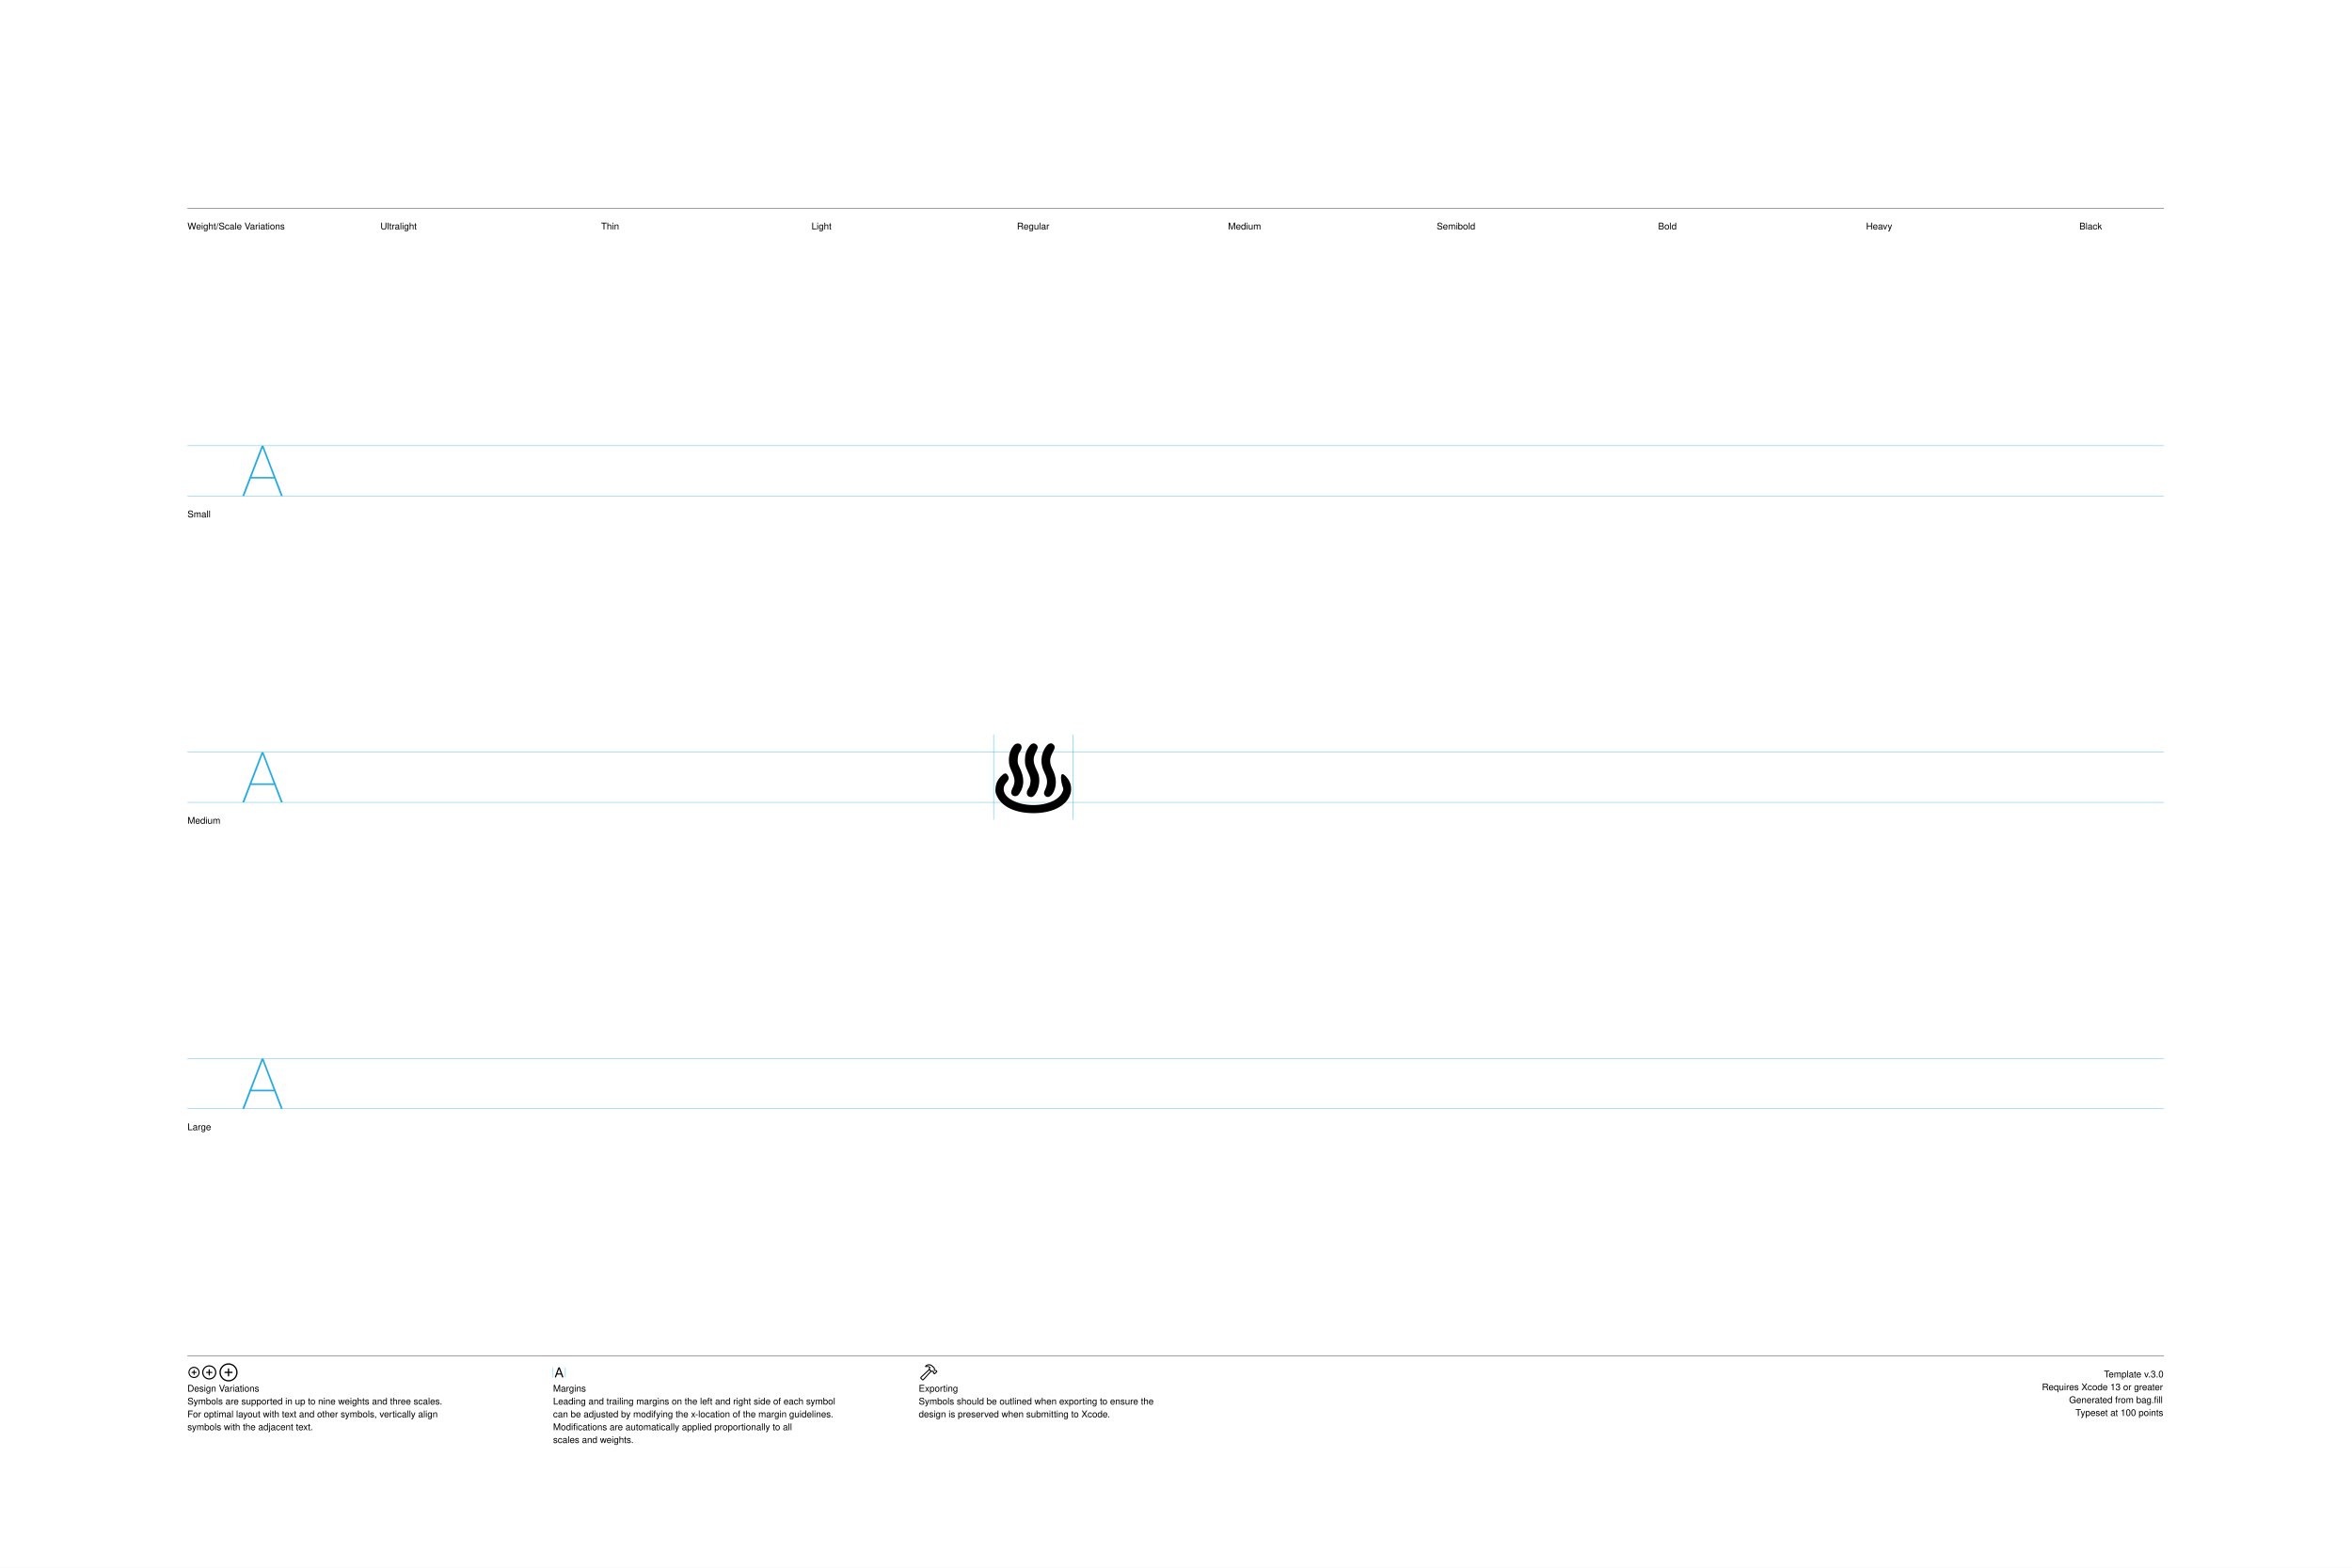
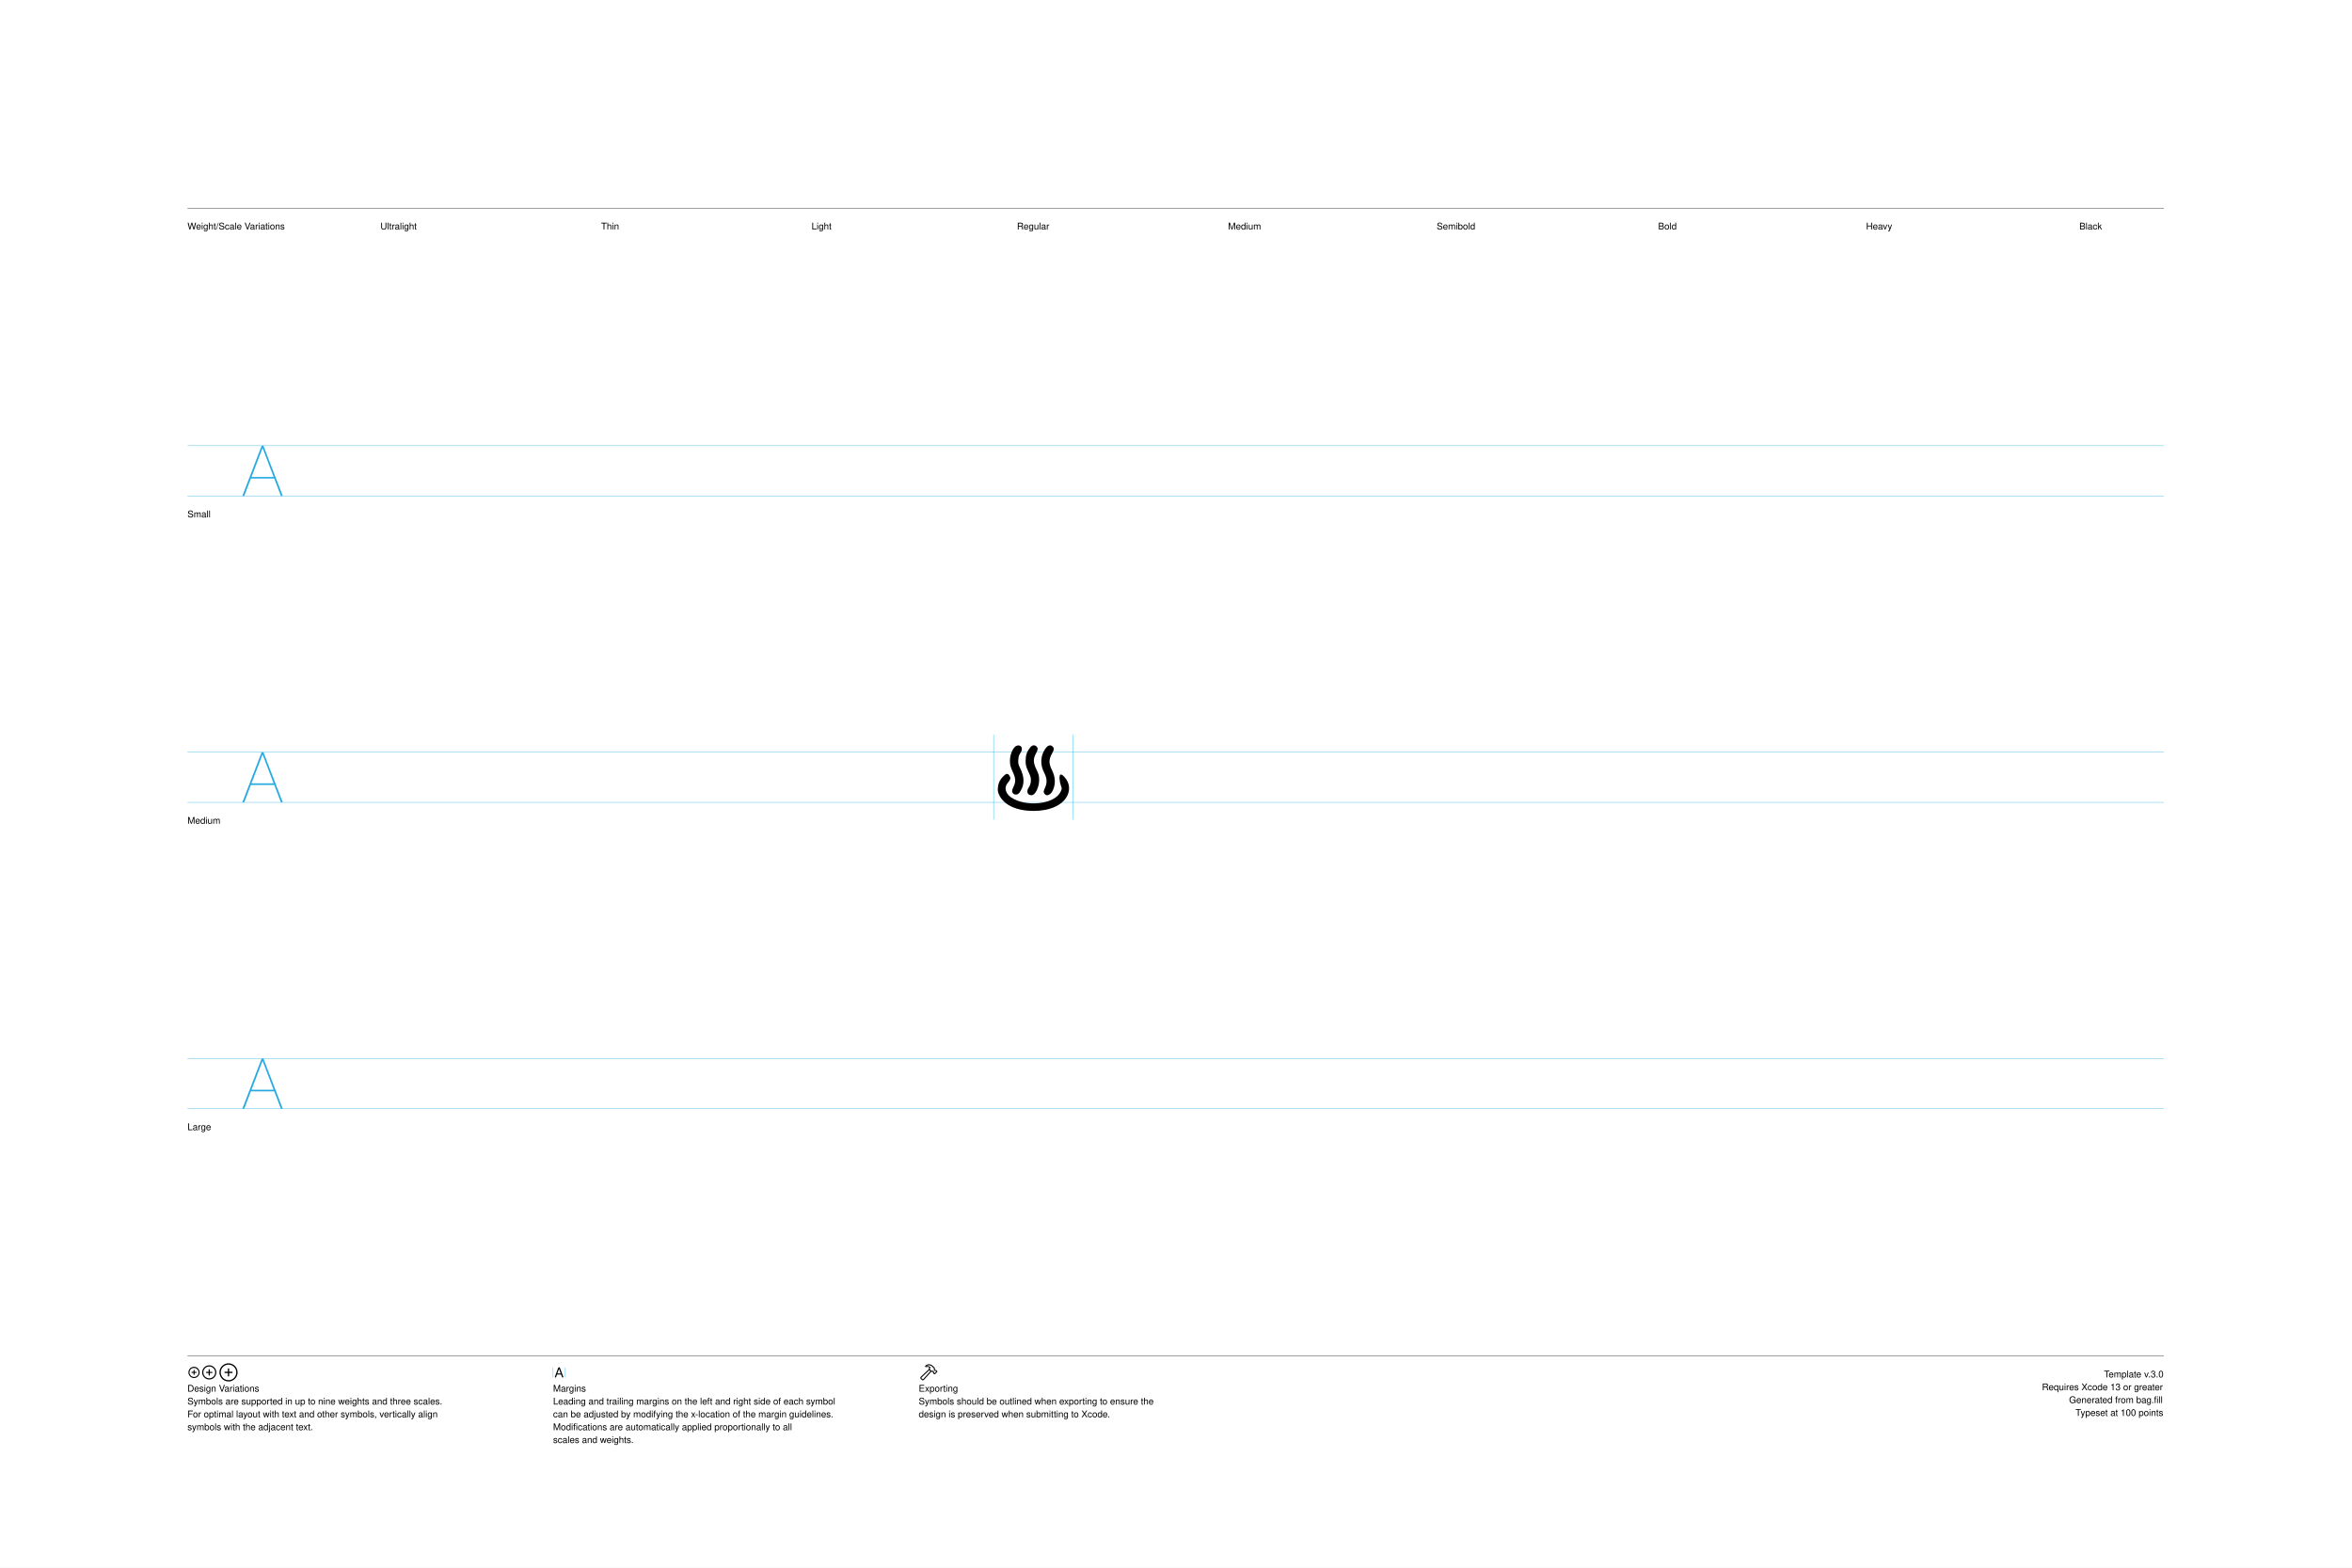
<svg xmlns="http://www.w3.org/2000/svg" id="Layer_1" data-name="Layer 1" viewBox="0 0 3300 2200">
  <defs>
    <style>.cls-1{fill:#fff;}.cls-11,.cls-2,.cls-7{fill:none;stroke-width:0.5px;}.cls-2{stroke:#000;}.cls-3,.cls-4{isolation:isolate;}.cls-4{font-size:13px;font-family:Helvetica;}.cls-5{letter-spacing:-0.02em;}.cls-6{letter-spacing:-0.07em;}.cls-7{stroke:#00aeef;}.cls-8{letter-spacing:-0.11em;}.cls-9{letter-spacing:-0.05em;}.cls-10{fill:#27aae1;}.cls-11{stroke:#27aae1;}</style>
  </defs>
  <g id="Page-1">
    <g id="hotspring">
      <g id="Notes">
        <rect id="artboard" class="cls-1" width="3300" height="2200" />
        <line id="Path" class="cls-2" x1="263" y1="292" x2="3036" y2="292" />
        <g id="Weight_Scale-Variations" data-name="Weight/Scale-Variations" class="cls-3">
          <text class="cls-4" transform="translate(263 322)">
            <tspan class="cls-5">W</tspan>
            <tspan x="12.04" y="0">eight/Scale </tspan>
            <tspan class="cls-6" x="79.97" y="0">V</tspan>
            <tspan x="87.69" y="0">ariations</tspan>
          </text>
        </g>
        <g id="Ultralight" class="cls-3">
          <text class="cls-4" transform="translate(533.71 322)">Ultralight</text>
        </g>
        <g id="Thin" class="cls-3">
          <text class="cls-4" transform="translate(843.42 322)">Thin</text>
        </g>
        <g id="Light" class="cls-3">
          <text class="cls-4" transform="translate(1138.63 322)">Light</text>
        </g>
        <g id="Regular" class="cls-3">
          <text class="cls-4" transform="translate(1426.84 322)">Regular</text>
        </g>
        <g id="Medium" class="cls-3">
          <text class="cls-4" transform="translate(1723.06 322)">Medium</text>
        </g>
        <g id="Semibold" class="cls-3">
          <text class="cls-4" transform="translate(2015.77 322)">Semibold</text>
        </g>
        <g id="Bold" class="cls-3">
          <text class="cls-4" transform="translate(2326.48 322)">Bold</text>
        </g>
        <g id="Heavy" class="cls-3">
          <text class="cls-4" transform="translate(2618.19 322)">Heavy</text>
        </g>
        <g id="Black" class="cls-3">
          <text class="cls-4" transform="translate(2917.4 322)">Black</text>
        </g>
        <line id="Path-2" data-name="Path" class="cls-2" x1="263" y1="1903" x2="3036" y2="1903" />
        <g id="Group">
          <path id="Shape" d="M272.25,1933.83a7.58,7.58,0,0,0,3-.62,7.89,7.89,0,0,0,2.52-1.7,8,8,0,0,0,1.71-2.52,7.76,7.76,0,0,0,0-6.08,8.06,8.06,0,0,0-1.72-2.52,7.88,7.88,0,0,0-2.51-1.71,7.66,7.66,0,0,0-3.05-.61,7.57,7.57,0,0,0-3,.61,7.88,7.88,0,0,0-2.51,1.71,8.18,8.18,0,0,0-1.7,2.52,7.76,7.76,0,0,0,0,6.08,8,8,0,0,0,1.71,2.52,7.85,7.85,0,0,0,2.51,1.7A7.58,7.58,0,0,0,272.25,1933.83Zm0-1.48a6.35,6.35,0,0,1-4.52-1.87,6.6,6.6,0,0,1-1.37-2,6.5,6.5,0,0,1-.49-2.49,6.25,6.25,0,0,1,.49-2.49,6.18,6.18,0,0,1,1.36-2,6.12,6.12,0,0,1,2-1.37,6.41,6.41,0,0,1,7,1.37,6.4,6.4,0,0,1,1.38,2,6.25,6.25,0,0,1,.49,2.49,6.32,6.32,0,0,1-.49,2.49,6.43,6.43,0,0,1-1.37,2,6.27,6.27,0,0,1-2,1.37A6.34,6.34,0,0,1,272.25,1932.35Zm-3.6-6.4a.69.69,0,0,0,.21.52.73.73,0,0,0,.55.2h2.11v2.12a.73.73,0,0,0,.19.53.69.69,0,0,0,.53.21.72.72,0,0,0,.53-.21.71.71,0,0,0,.21-.53v-2.12h2.11a.69.69,0,0,0,.74-.72.69.69,0,0,0-.74-.74H273v-2.11a.72.72,0,0,0-.74-.75.69.69,0,0,0-.53.21.76.76,0,0,0-.19.54v2.11h-2.11a.77.77,0,0,0-.55.2A.73.73,0,0,0,268.65,1926Z" />
        </g>
        <g id="Group-2" data-name="Group">
          <path id="Shape-2" data-name="Shape" d="M293.58,1935.91a9.55,9.55,0,0,0,3.84-.78,10.18,10.18,0,0,0,3.18-2.16,10.35,10.35,0,0,0,2.16-3.18,9.84,9.84,0,0,0,0-7.68,10.35,10.35,0,0,0-2.16-3.18,10.11,10.11,0,0,0-3.19-2.16,9.87,9.87,0,0,0-7.69,0,10,10,0,0,0-3.17,2.16,10.15,10.15,0,0,0-2.15,3.18,9.84,9.84,0,0,0,0,7.68,10.32,10.32,0,0,0,2.15,3.18,10.18,10.18,0,0,0,3.18,2.16A9.6,9.6,0,0,0,293.58,1935.91Zm0-1.66a8.15,8.15,0,0,1-3.24-.64,8.4,8.4,0,0,1-4.42-4.43,8.32,8.32,0,0,1,1.78-9.11,8.05,8.05,0,0,1,2.63-1.78,8.5,8.5,0,0,1,6.47,0,8.28,8.28,0,0,1,4.43,4.43,8.1,8.1,0,0,1,.65,3.23,8.27,8.27,0,0,1-.64,3.23,8.37,8.37,0,0,1-4.43,4.43A8.1,8.1,0,0,1,293.58,1934.25ZM289,1926a.77.77,0,0,0,.24.58.84.84,0,0,0,.6.22h2.88v2.88a.81.81,0,0,0,.22.6.78.78,0,0,0,.58.23.85.85,0,0,0,.6-.23.81.81,0,0,0,.23-.6v-2.88h2.88a.82.82,0,0,0,.6-.22.8.8,0,0,0,.23-.58.81.81,0,0,0-.23-.6.83.83,0,0,0-.6-.23h-2.88v-2.87a.82.82,0,0,0-.23-.61.81.81,0,0,0-.6-.23.78.78,0,0,0-.58.23.85.85,0,0,0-.22.61v2.87h-2.88a.85.85,0,0,0-.61.23A.81.81,0,0,0,289,1926Z" />
        </g>
        <g id="Group-3" data-name="Group">
          <path id="Shape-3" data-name="Shape" d="M320.62,1938.66a12.09,12.09,0,0,0,4-.65,12.9,12.9,0,0,0,3.49-1.82,13.18,13.18,0,0,0,2.77-2.76,12.81,12.81,0,0,0,1.82-3.5,12.54,12.54,0,0,0,0-8,12.75,12.75,0,0,0-1.82-3.49,13,13,0,0,0-6.27-4.6,12.57,12.57,0,0,0-8,0,13,13,0,0,0-6.25,4.6,12.55,12.55,0,0,0-2.47,7.48,12.3,12.3,0,0,0,.65,4,12.81,12.81,0,0,0,1.82,3.5,13,13,0,0,0,2.77,2.76,12.75,12.75,0,0,0,3.49,1.82A12,12,0,0,0,320.62,1938.66Zm0-1.81a10.93,10.93,0,0,1-3.45-.55,10.94,10.94,0,0,1-6.9-6.91,10.9,10.9,0,0,1,1.55-9.89,10.74,10.74,0,0,1,2.35-2.36,10.87,10.87,0,0,1,3-1.54,11.1,11.1,0,0,1,6.9,0,10.92,10.92,0,0,1,3,1.54,10.78,10.78,0,0,1,2.36,2.36,10.92,10.92,0,0,1,1.54,3,10.66,10.66,0,0,1,.56,3.45,10.85,10.85,0,0,1-4.45,8.8,11.23,11.23,0,0,1-3,1.55A10.93,10.93,0,0,1,320.62,1936.85Zm-5.77-10.9a.85.85,0,0,0,.25.63.92.92,0,0,0,.66.25h3.95v4a.89.89,0,0,0,.25.66.85.85,0,0,0,.64.26.92.92,0,0,0,.66-.25.9.9,0,0,0,.26-.67v-4h4a.85.85,0,0,0,.65-.25.86.86,0,0,0,.26-.63.88.88,0,0,0-.26-.66.86.86,0,0,0-.65-.26h-4v-3.94a.9.9,0,0,0-.26-.67.89.89,0,0,0-.66-.26.82.82,0,0,0-.64.26.9.9,0,0,0-.25.67V1925h-3.95a.9.9,0,0,0-.66.26A.87.87,0,0,0,314.85,1926Z" />
        </g>
        <g id="Design-Variations" class="cls-3">
          <text class="cls-4" transform="translate(263 1953)">Design <tspan class="cls-6" x="44.08" y="0">V</tspan>
            <tspan x="51.79" y="0">ariations</tspan>
          </text>
        </g>
        <g id="Symbols-are-supported-in-up-to-nine-weights-and-three-scales." class="cls-3">
          <text class="cls-4" transform="translate(263 1971)">Symbols are supported in up to nine weights and three scales.</text>
        </g>
        <g id="For-optimal-layout-with-text-and-other-symbols_-vertically-align" data-name="For-optimal-layout-with-text-and-other-symbols,-vertically-align" class="cls-3">
          <text class="cls-4" transform="translate(263 1989)">For optimal layout with text and other symbols, vertically align</text>
        </g>
        <g id="symbols-with-the-adjacent-text." class="cls-3">
          <text class="cls-4" transform="translate(263 2007)">symbols with the adjacent text.</text>
        </g>
        <line id="Path-3" data-name="Path" class="cls-7" x1="776" y1="1919" x2="776" y2="1933" />
        <g id="Group-4" data-name="Group">
          <path id="Shape-4" data-name="Shape" d="M779.31,1933.16a1,1,0,0,0,.61-.17,1.18,1.18,0,0,0,.35-.58l1.26-3.44h5.76l1.26,3.44a1.18,1.18,0,0,0,.35.58,1,1,0,0,0,.6.17.9.9,0,0,0,.62-.22.77.77,0,0,0,.23-.58,1.67,1.67,0,0,0-.11-.53l-4.58-12.2a1.51,1.51,0,0,0-.48-.67,1.26,1.26,0,0,0-.77-.23,1.21,1.21,0,0,0-1.23.89l-4.58,12.22a1.67,1.67,0,0,0-.11.53.76.76,0,0,0,.22.58A.84.84,0,0,0,779.31,1933.16Zm2.7-5.68,2.37-6.57h0l2.37,6.57Z" />
        </g>
        <line id="Path-4" data-name="Path" class="cls-7" x1="793.2" y1="1919" x2="793.2" y2="1933" />
        <g id="Margins" class="cls-3">
          <text class="cls-4" transform="translate(776 1953)">Margins</text>
        </g>
        <g id="Leading-and-trailing-margins-on-the-left-and-right-side-of-each-symbol" class="cls-3">
          <text class="cls-4" transform="translate(776 1971)">Leading and trailing margins on the left and right side of each symbol</text>
        </g>
        <g id="can-be-adjusted-by-modifying-the-x-location-of-the-margin-guidelines." class="cls-3">
          <text class="cls-4" transform="translate(776 1989)">can be adjusted by modifying the x-location of the margin guidelines.</text>
        </g>
        <g id="Modifications-are-automatically-applied-proportionally-to-all" class="cls-3">
          <text class="cls-4" transform="translate(776 2007)">Modifications are automatically applied proportionally to all</text>
        </g>
        <g id="scales-and-weights." class="cls-3">
          <text class="cls-4" transform="translate(776 2025)">scales and weights.</text>
        </g>
        <g id="Group-5" data-name="Group">
          <path id="Shape-5" data-name="Shape" d="M1291.84,1934.87l1.7,1.7a1.72,1.72,0,0,0,1.36.61,2.15,2.15,0,0,0,1.41-.82l10.7-11.79-1-1-10.61,11.68a1,1,0,0,1-.54.34.81.81,0,0,1-.62-.32l-1.17-1.16a.78.78,0,0,1-.31-.62,1,1,0,0,1,.35-.54l11.48-10.8-1-1-11.59,10.89a2.18,2.18,0,0,0-.8,1.4A1.78,1.78,0,0,0,1291.84,1934.87Zm6.42-18.2a1.05,1.05,0,0,0-.35.7,1.1,1.1,0,0,0,.13.68,1.08,1.08,0,0,0,.52.41,1.32,1.32,0,0,0,.82,0,8.28,8.28,0,0,1,2.22-.21,4.24,4.24,0,0,1,2.19.75l-.58,1.45a1.75,1.75,0,0,0-.14,1.09,1.79,1.79,0,0,0,.51.87l2.3,2.32a1.31,1.31,0,0,0,.7.43,2.18,2.18,0,0,0,.76,0l1.06-.2.67.68,0,.55a1.57,1.57,0,0,0,.09.69,1.92,1.92,0,0,0,.49.67l.76.74a1.16,1.16,0,0,0,.78.38,1,1,0,0,0,.78-.34l2.91-2.92a1,1,0,0,0,.34-.76,1.1,1.1,0,0,0-.37-.78l-.77-.76a2.38,2.38,0,0,0-.66-.5,1.5,1.5,0,0,0-.67-.1l-.58,0-.64-.63.24-1.13a1.29,1.29,0,0,0,0-.78,2.52,2.52,0,0,0-.58-.81l-2.2-2.19a9,9,0,0,0-2.66-1.86,7.27,7.27,0,0,0-2.84-.64,6.91,6.91,0,0,0-2.76.52A7.46,7.46,0,0,0,1298.26,1916.67Zm1.49.37a5.86,5.86,0,0,1,2-.94,6,6,0,0,1,2.1-.19,6.17,6.17,0,0,1,2.07.58,6.38,6.38,0,0,1,1.83,1.3l2.43,2.42a.73.73,0,0,1,.22.34.86.86,0,0,1,0,.42l-.32,1.48,1.5,1.49,1-.06a.78.78,0,0,1,.28,0,1,1,0,0,1,.24.18l.58.58-2.44,2.44-.58-.57a.66.66,0,0,1-.18-.25.6.6,0,0,1,0-.29l.07-1-1.5-1.48-1.52.25a.64.64,0,0,1-.72-.19l-2-2a.62.62,0,0,1-.22-.33.93.93,0,0,1,.1-.44l.87-2.09a6.41,6.41,0,0,0-2.63-1.51,5.25,5.25,0,0,0-3,0c-.08,0-.13,0-.15,0S1299.69,1917.1,1299.75,1917Z" />
        </g>
        <g id="Exporting" class="cls-3">
          <text class="cls-4" transform="translate(1289 1953)">Exporting</text>
        </g>
        <g id="Symbols-should-be-outlined-when-exporting-to-ensure-the" class="cls-3">
          <text class="cls-4" transform="translate(1289 1971)">Symbols should be outlined when exporting to ensure the</text>
        </g>
        <g id="design-is-preserved-when-submitting-to-Xcode." class="cls-3">
          <text class="cls-4" transform="translate(1289 1989)">design is preserved when submitting to Xcode.</text>
        </g>
        <g id="template-version" class="cls-3">
          <text class="cls-4" transform="translate(2952 1933)">
            <tspan class="cls-8">T</tspan>
            <tspan x="6.5" y="0">emplate </tspan>
            <tspan class="cls-6" x="56.36" y="0">v</tspan>
            <tspan x="61.9" y="0">.3.0</tspan>
          </text>
        </g>
        <g id="Requires-Xcode-13-or-greater" class="cls-3">
          <text class="cls-4" transform="translate(2865 1951)">Requires Xcode 13 or greater</text>
        </g>
        <g id="descriptive-name" class="cls-3">
          <text class="cls-4" transform="translate(2903 1969)">Generated from bag.fill</text>
        </g>
        <g id="Typeset-at-100-points" class="cls-3">
          <text class="cls-4" transform="translate(2912 1987)">
            <tspan class="cls-9">T</tspan>
            <tspan x="7.23" y="0">ypeset at 100 points</tspan>
          </text>
        </g>
        <g id="Small" class="cls-3">
          <text class="cls-4" transform="translate(263 726)">Small</text>
        </g>
        <g id="Medium-2" data-name="Medium" class="cls-3">
          <text class="cls-4" transform="translate(263 1156)">Medium</text>
        </g>
        <g id="Large" class="cls-3">
          <text class="cls-4" transform="translate(263 1586)">Large</text>
        </g>
      </g>
      <g id="Guides">
        <g id="H-reference">
          <path id="Shape-6" data-name="Shape" class="cls-10" d="M340,696h2.68l25.69-67.14H369v-3.32h-1.91Zm10.69-24.46H386l-.73-2.25H351.45ZM394.13,696h2.63l-27.14-70.46h-1.18v3.32Z" />
        </g>
        <line id="Baseline-S" class="cls-11" x1="263" y1="696" x2="3036" y2="696" />
        <line id="Capline-S" class="cls-11" x1="263" y1="625.54" x2="3036" y2="625.54" />
        <g id="H-reference-2" data-name="H-reference">
          <path id="Shape-7" data-name="Shape" class="cls-10" d="M340,1126h2.68l25.69-67.14H369v-3.32h-1.91Zm10.69-24.46H386l-.73-2.25H351.45ZM394.13,1126h2.63l-27.14-70.46h-1.18v3.32Z" />
        </g>
        <line id="Baseline-M" class="cls-11" x1="263" y1="1126" x2="3036" y2="1126" />
        <line id="Capline-M" class="cls-11" x1="263" y1="1055.54" x2="3036" y2="1055.54" />
        <g id="H-reference-3" data-name="H-reference">
          <path id="Shape-8" data-name="Shape" class="cls-10" d="M340,1556h2.68l25.69-67.14H369v-3.32h-1.91Zm10.69-24.46H386l-.73-2.25H351.45ZM394.13,1556h2.63l-27.14-70.46h-1.18v3.32Z" />
        </g>
        <line id="Baseline-L" class="cls-11" x1="263" y1="1556" x2="3036" y2="1556" />
        <line id="Capline-L" class="cls-11" x1="263" y1="1485.54" x2="3036" y2="1485.54" />
        <line id="left-margin-Regular-M" class="cls-7" x1="1394.06" y1="1030.79" x2="1394.06" y2="1150.12" />
        <line id="right-margin-Regular-M" class="cls-7" x1="1505.63" y1="1030.79" x2="1505.63" y2="1150.12" />
      </g>
      <g id="Symbols">
        <g id="Regular-M">
-           <path id="Combined-Shape" d="M1480,1106.94c2.58-8.6,1.61-17.2-2.9-26.55-5-10.1-4.84-15.91.1-24.94,3.18-5.67,3-7.3,2.16-8.81l-.11-.18h0l-.11-.18a1.74,1.74,0,0,0-.11-.18c-3-4.51-7.52-3.87-11.5,1.72-7.53,10.43-8.39,24.08-2.15,36.33,4.51,8.82,4.84,15.48,1.18,23.44-2.47,5.26-2,6.34-.75,8.27C1469.5,1121.57,1477,1117.48,1480,1106.94Zm-33.11,11.61c5.48,0,11.29-12,11.29-23.11-.11-6.45-.65-8.81-4-15.59-4.94-10.31-5.16-16.33-.64-24.61,3.11-5.8,3.11-8.17.21-10.64s-6.45-1.51-9.24,2.26c-4.63,6-6.35,11.5-6.45,19.56,0,6.45.53,8.81,4.08,16.55s4.09,9.78,3.66,14.62c-.33,3.44-1.4,6.88-2.8,8.81C1438.65,1112.53,1440.59,1118.55,1446.93,1118.55Zm-22-1.29c2.68-.21,4-1.29,6.34-5.16,6.12-10,6-21.07-.32-34.18-2.91-5.8-3.34-7.74-2.91-13.22.33-4.41,1.19-7.42,2.91-9.68,4.29-5.8,2.68-11.71-3-11.71a8.05,8.05,0,0,0-5.27,2.47c-4.3,4.62-7.1,12.58-7.1,20.64,0,6.34.65,8.81,4,16.23,4.84,10.64,5,15.37,1.08,23.43-2.8,5.7-1.77,7.5-1,8.71A5.23,5.23,0,0,0,1424.9,1117.26Zm25,23.86c24.4,0,43.21-8.49,50.3-22.78,4.84-9.79,3.23-20.43-4.51-28.6-5-5.37-7.31-4.4-7,3a42.91,42.91,0,0,0,2,10.32c1.72,4.52,1.72,4.84-.76,9.78-9.13,18.38-51.48,23-73.41,8-8.71-6-10.86-15.16-5.16-21.82,4-4.62,4.73-7,3.22-9.78-2.47-4.73-4.62-5.06-8.7-1.19-5.59,5.16-8.39,10.64-9,17.52-.54,5.59-.22,7.31,2.26,12.37C1406.41,1132.52,1425.11,1141.12,1449.94,1141.12Z" />
+           <path id="Combined-Shape" d="M1425.79,1115c2.53-.2,3.74-1.2,6-4.81,5.76-9.32,5.66-19.64-.3-31.87-2.73-5.41-3.13-7.21-2.73-12.33.31-4.1,1.11-6.91,2.73-9,4-5.41,2.53-10.92-2.83-10.92a7.56,7.56,0,0,0-4.95,2.31c-4,4.3-6.67,11.72-6.67,19.24,0,5.91.61,8.22,3.74,15.13,4.55,9.92,4.75,14.33,1,21.85-2.63,5.31-1.67,7-.91,8.12A4.92,4.92,0,0,0,1425.79,1115Zm21.54,1c5.18,0,10.67-11.2,10.67-21.49-.1-6-.61-8.2-3.76-14.5-4.67-9.59-4.88-15.19-.61-22.89,2.95-5.4,2.95-7.6.2-9.9s-6.09-1.39-8.73,2.1c-4.37,5.6-6,10.7-6.1,18.2,0,6,.51,8.19,3.86,15.39s3.86,9.1,3.46,13.6a17.87,17.87,0,0,1-2.65,8.19C1439.51,1110.4,1441.34,1116,1447.33,1116Zm31.34-10.69c2.43-8,1.52-16-2.73-24.67-4.66-9.39-4.55-14.79.1-23.18,3.34-5.89,2.76-7.09,1.72-8.69-2.83-4.2-7.08-3.6-10.83,1.6-7.09,9.69-7.9,22.37-2,33.76,4.25,8.19,4.55,14.39,1.11,21.78-2.33,4.89-1.87,5.9-.71,7.69C1468.75,1118.9,1475.84,1115.1,1478.67,1105.31ZM1450.08,1138c23,0,40.67-7.92,47.34-21.25,4.56-9.12,3-19-4.25-26.67-4.75-5-6.87-4.11-6.57,2.81a39.43,39.43,0,0,0,1.92,9.62c1.62,4.21,1.62,4.51-.71,9.13-8.6,17.14-48.45,21.45-69.09,7.41-8.19-5.61-10.22-14.13-4.85-20.35,3.74-4.31,4.45-6.51,3-9.12-2.33-4.41-4.35-4.71-8.19-1.1-5.26,4.81-7.89,9.92-8.5,16.34-.51,5.21-.2,6.82,2.12,11.53C1409.11,1130,1426.71,1138,1450.08,1138Z" />
        </g>
      </g>
    </g>
  </g>
</svg>
